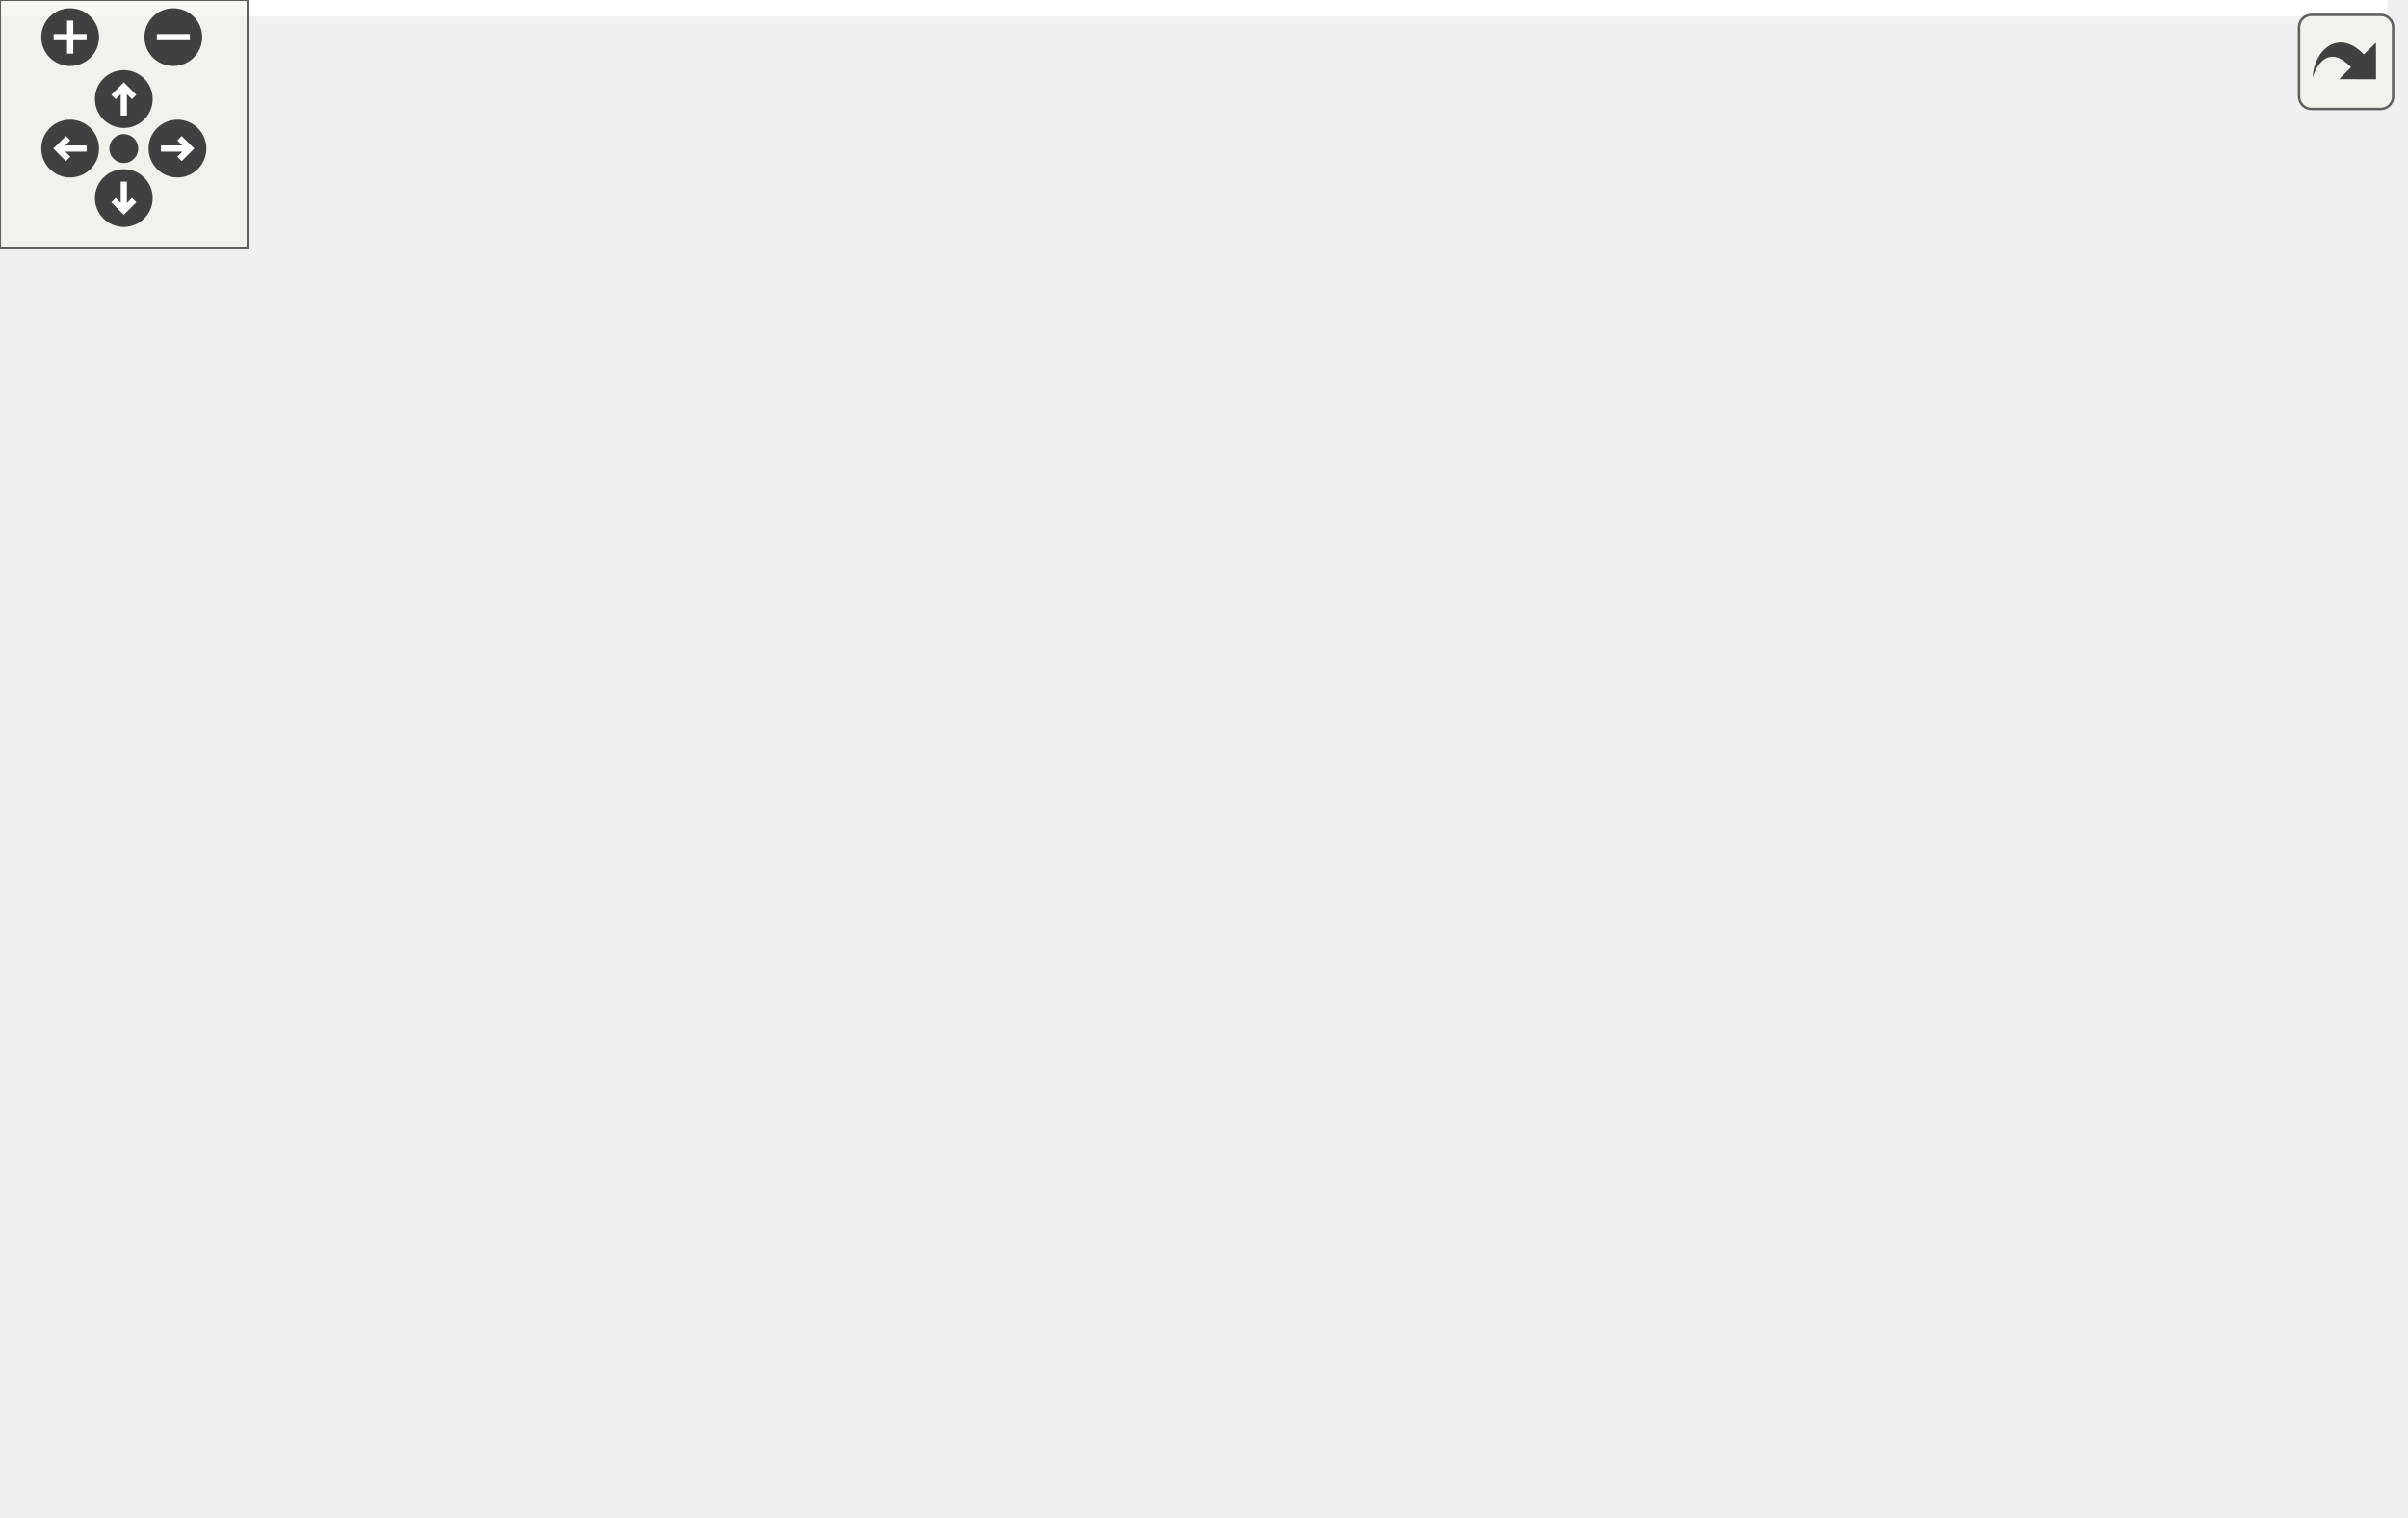
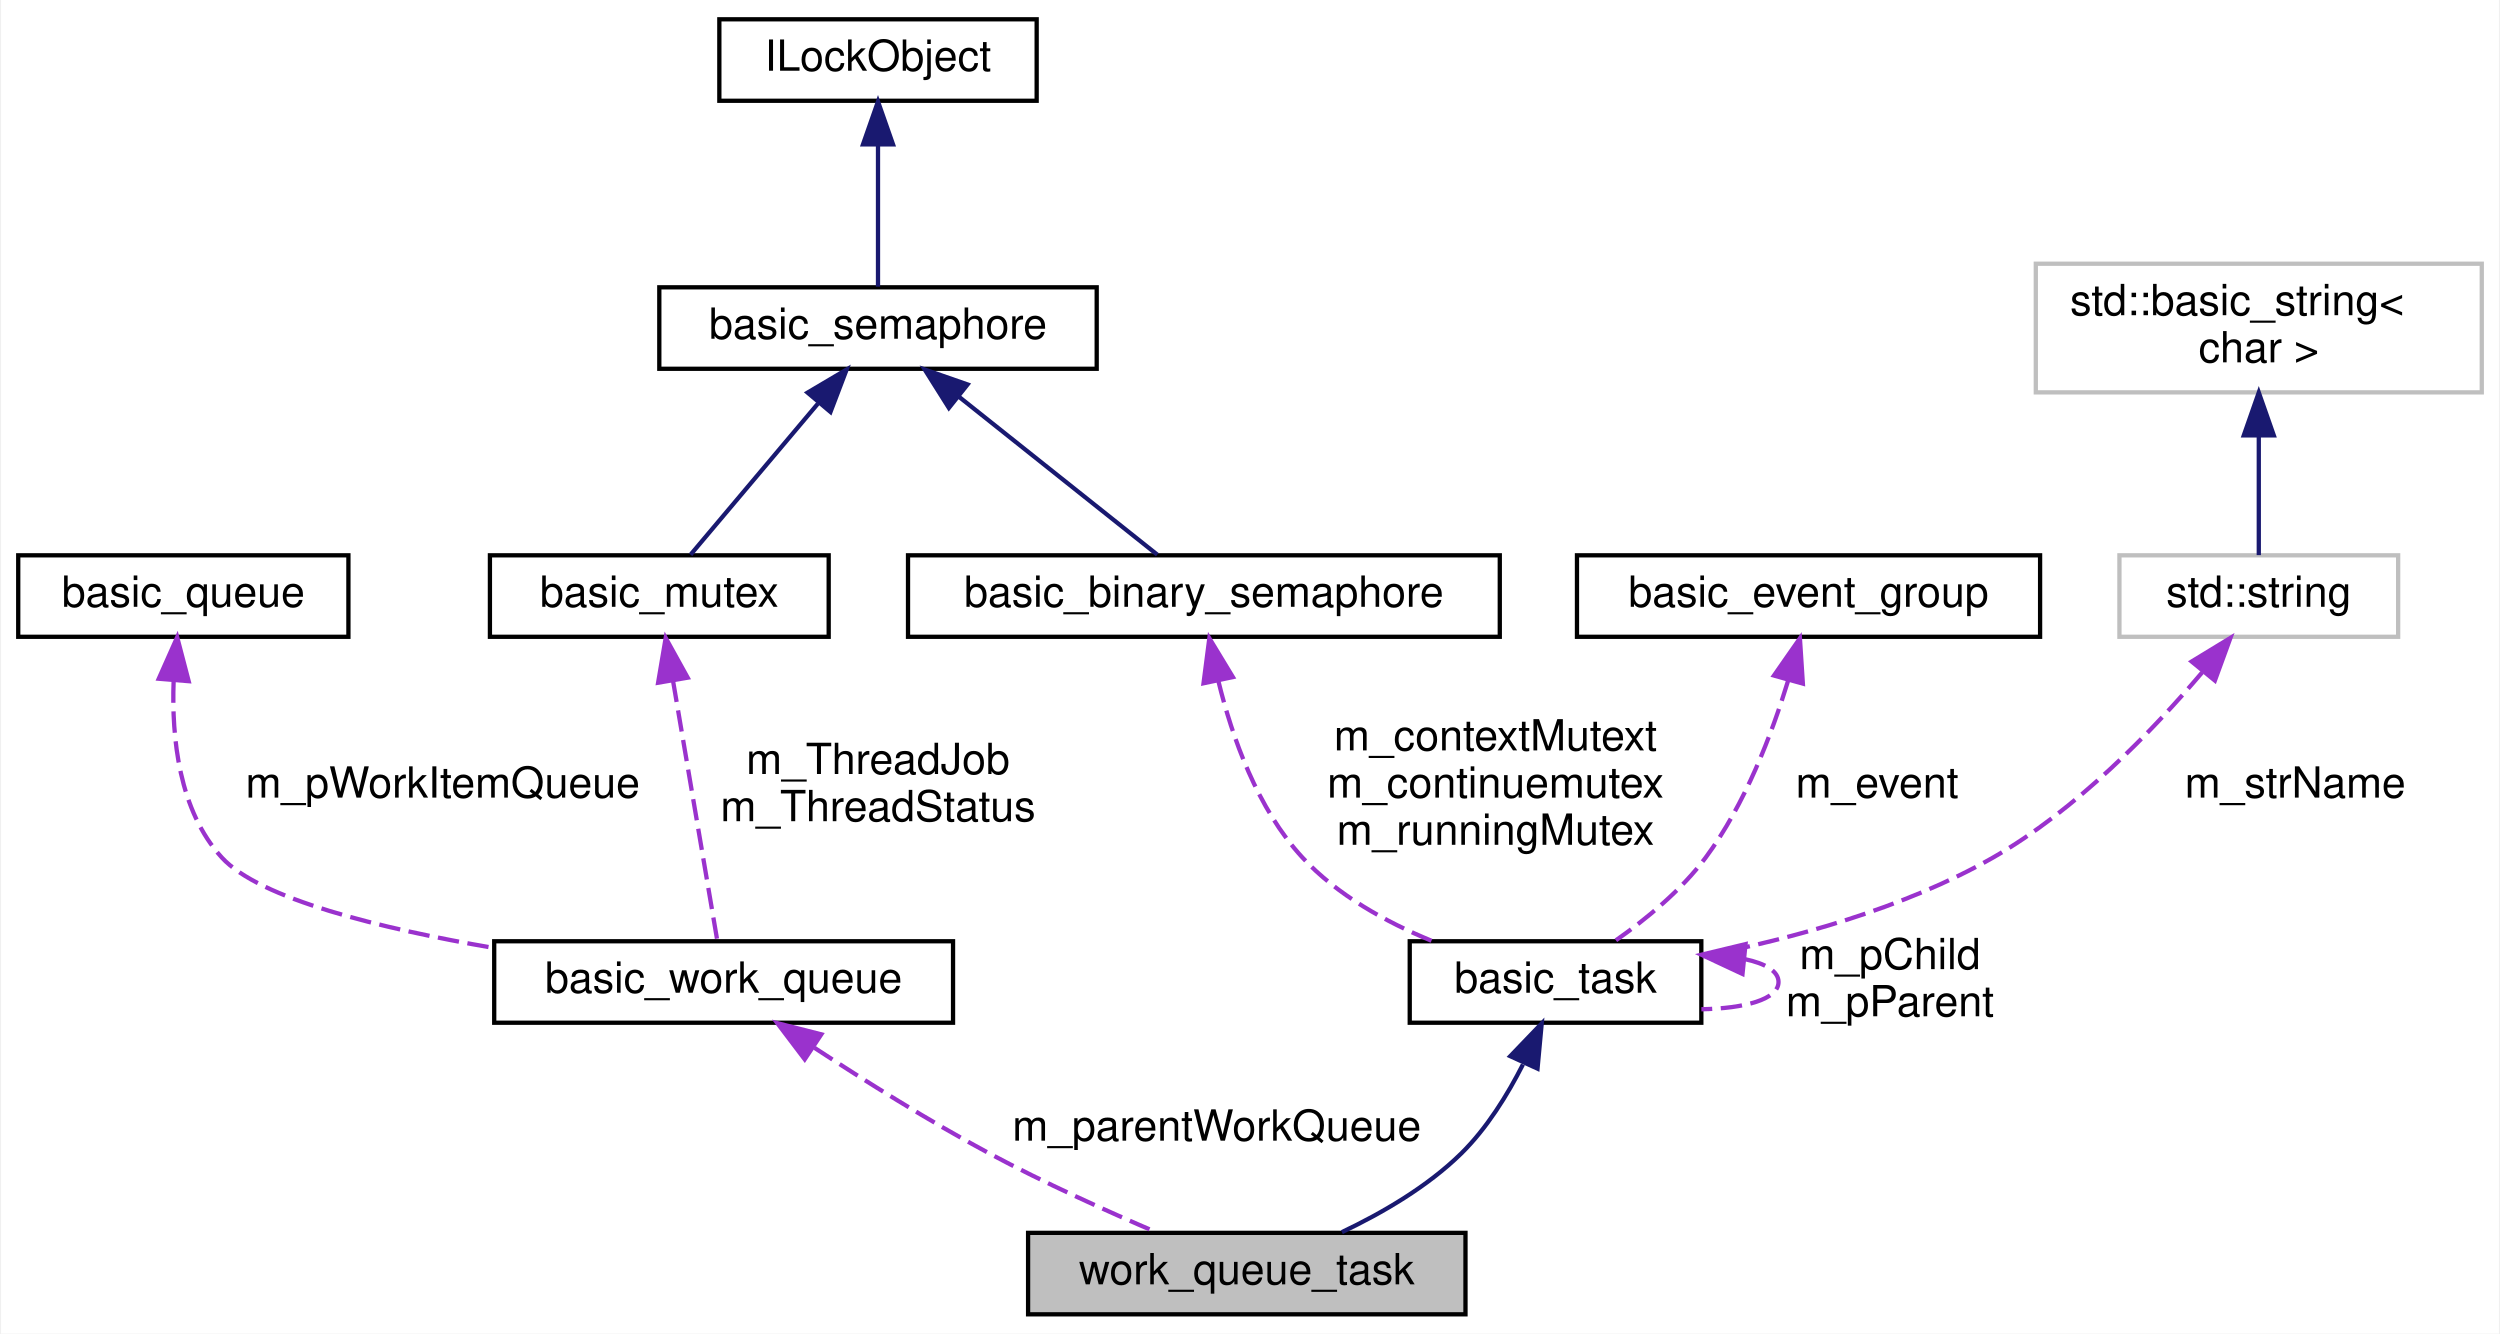
- <svg xmlns="http://www.w3.org/2000/svg" xmlns:xlink="http://www.w3.org/1999/xlink" id="main" version="1.1" xml:space="preserve">
-   <style type="text/css">
- .edge:hover path { stroke: red; }
- .edge:hover polygon { stroke: red; fill: red; }
- </style>
-   <defs>
-     <circle id="rim" cx="0" cy="0" r="7" />
-     <circle id="rim2" cx="0" cy="0" r="3.5" />
-     <g id="zoomPlus">
-       <use xlink:href="#rim" fill="#404040">
-         <set attributeName="fill" to="#808080" begin="zoomplus.mouseover" end="zoomplus.mouseout" />
-       </use>
-       <path d="M-4,0h8M0,-4v8" fill="none" stroke="white" stroke-width="1.5" pointer-events="none" />
-     </g>
-     <g id="zoomMin">
-       <use xlink:href="#rim" fill="#404040">
-         <set attributeName="fill" to="#808080" begin="zoomminus.mouseover" end="zoomminus.mouseout" />
-       </use>
-       <path d="M-4,0h8" fill="none" stroke="white" stroke-width="1.5" pointer-events="none" />
-     </g>
-     <g id="dirArrow">
-       <path fill="none" stroke="white" stroke-width="1.5" d="M0,-3.0v7 M-2.5,-0.5L0,-3.0L2.5,-0.5" />
-     </g>
-     <g id="resetDef">
-       <use xlink:href="#rim2" fill="#404040">
-         <set attributeName="fill" to="#808080" begin="reset.mouseover" end="reset.mouseout" />
-       </use>
-     </g>
-   </defs>
-   <svg id="graph" class="graph">
-     <g id="viewport">
-       <polygon fill="white" stroke="transparent" points="-4,4 -4,-307 578.5,-307 578.5,4 -4,4" />
-       <g id="node1" class="node">
-         <g id="a_node1">
-           <a xlink:title=" ">
-             <polygon fill="#bfbfbf" stroke="black" points="235.5,-0.5 235.5,-19.5 337.5,-19.5 337.5,-0.5 235.5,-0.5" />
-             <text text-anchor="middle" x="286.5" y="-7.5" font-family="Helvetica,sans-Serif" font-size="10.00">work_queue_task</text>
-           </a>
-         </g>
-       </g>
-       <g id="node2" class="node">
-         <g id="a_node2">
-           <a xlink:href="classbasic__task.html" target="_top" xlink:title=" ">
-             <polygon fill="white" stroke="black" points="324.5,-68.5 324.5,-87.5 392.5,-87.5 392.5,-68.5 324.5,-68.5" />
-             <text text-anchor="middle" x="358.5" y="-75.5" font-family="Helvetica,sans-Serif" font-size="10.00">basic_task</text>
-           </a>
-         </g>
-       </g>
-       <g id="edge1" class="edge">
-         <path fill="none" stroke="midnightblue" d="M350.9,-58.77C347.3,-51.67 342.46,-43.85 336.5,-38 328.62,-30.26 318.06,-24.12 308.68,-19.67" />
-         <polygon fill="midnightblue" stroke="midnightblue" points="347.94,-60.7 355.28,-68.34 354.3,-57.79 347.94,-60.7" />
-       </g>
-       <g id="edge8" class="edge">
-         <path fill="none" stroke="#9a32cd" stroke-dasharray="5,2" d="M402.65,-83.33C407.42,-82.31 410.5,-80.53 410.5,-78 410.5,-73.95 402.63,-71.83 392.51,-71.64" />
-         <polygon fill="#9a32cd" stroke="#9a32cd" points="402.1,-79.87 392.51,-84.36 402.81,-86.83 402.1,-79.87" />
-         <text text-anchor="middle" x="436.5" y="-81" font-family="Helvetica,sans-Serif" font-size="10.00"> m_pChild</text>
-         <text text-anchor="middle" x="436.5" y="-70" font-family="Helvetica,sans-Serif" font-size="10.00">m_pParent</text>
-       </g>
-       <g id="node3" class="node">
-         <g id="a_node3">
-           <a xlink:href="classbasic__event__group.html" target="_top" xlink:title=" ">
-             <polygon fill="white" stroke="black" points="363.5,-158.5 363.5,-177.5 471.5,-177.5 471.5,-158.5 363.5,-158.5" />
-             <text text-anchor="middle" x="417.5" y="-165.5" font-family="Helvetica,sans-Serif" font-size="10.00">basic_event_group</text>
-           </a>
-         </g>
-       </g>
-       <g id="edge2" class="edge">
-         <path fill="none" stroke="#9a32cd" stroke-dasharray="5,2" d="M412.76,-148.34C408.95,-135.82 402.7,-119.4 393.5,-107 387.84,-99.38 379.63,-92.66 372.58,-87.72" />
-         <polygon fill="#9a32cd" stroke="#9a32cd" points="409.43,-149.46 415.49,-158.15 416.18,-147.58 409.43,-149.46" />
-         <text text-anchor="middle" x="433.5" y="-121" font-family="Helvetica,sans-Serif" font-size="10.00"> m_event</text>
-       </g>
-       <g id="node4" class="node">
-         <g id="a_node4">
-           <a xlink:href="classbasic__binary__semaphore.html" target="_top" xlink:title=" ">
-             <polygon fill="white" stroke="black" points="207.5,-158.5 207.5,-177.5 345.5,-177.5 345.5,-158.5 207.5,-158.5" />
-             <text text-anchor="middle" x="276.5" y="-165.5" font-family="Helvetica,sans-Serif" font-size="10.00">basic_binary_semaphore</text>
-           </a>
-         </g>
-       </g>
-       <g id="edge3" class="edge">
-         <path fill="none" stroke="#9a32cd" stroke-dasharray="5,2" d="M279.91,-148.05C283.07,-135.14 288.95,-118.4 299.5,-107 307.59,-98.26 318.97,-91.98 329.58,-87.61" />
-         <polygon fill="#9a32cd" stroke="#9a32cd" points="276.41,-147.66 277.77,-158.17 283.26,-149.11 276.41,-147.66" />
-         <text text-anchor="middle" x="344.5" y="-132" font-family="Helvetica,sans-Serif" font-size="10.00"> m_contextMutext</text>
-         <text text-anchor="middle" x="344.5" y="-121" font-family="Helvetica,sans-Serif" font-size="10.00">m_continuemutex</text>
-         <text text-anchor="middle" x="344.5" y="-110" font-family="Helvetica,sans-Serif" font-size="10.00">m_runningMutex</text>
-       </g>
-       <g id="node5" class="node">
-         <g id="a_node5">
-           <a xlink:href="classbasic__semaphore.html" target="_top" xlink:title=" ">
-             <polygon fill="white" stroke="black" points="149.5,-221 149.5,-240 251.5,-240 251.5,-221 149.5,-221" />
-             <text text-anchor="middle" x="200.5" y="-228" font-family="Helvetica,sans-Serif" font-size="10.00">basic_semaphore</text>
-           </a>
-         </g>
-       </g>
-       <g id="edge4" class="edge">
-         <path fill="none" stroke="midnightblue" d="M219.28,-214.55C233.86,-202.94 253.56,-187.26 265.63,-177.65" />
-         <polygon fill="midnightblue" stroke="midnightblue" points="217.03,-211.87 211.39,-220.83 221.39,-217.34 217.03,-211.87" />
-       </g>
-       <g id="node10" class="node">
-         <g id="a_node10">
-           <a xlink:href="classbasic__mutex.html" target="_top" xlink:title=" ">
-             <polygon fill="white" stroke="black" points="110,-158.5 110,-177.5 189,-177.5 189,-158.5 110,-158.5" />
-             <text text-anchor="middle" x="149.5" y="-165.5" font-family="Helvetica,sans-Serif" font-size="10.00">basic_mutex</text>
-           </a>
-         </g>
-       </g>
-       <g id="edge11" class="edge">
-         <path fill="none" stroke="midnightblue" d="M186.5,-212.89C176.89,-201.49 164.51,-186.81 156.79,-177.65" />
-         <polygon fill="midnightblue" stroke="midnightblue" points="184.07,-215.44 193.19,-220.83 189.42,-210.93 184.07,-215.44" />
-       </g>
-       <g id="node6" class="node">
-         <g id="a_node6">
-           <a xlink:href="class_i_lock_object.html" target="_top" xlink:title=" ">
-             <polygon fill="white" stroke="black" points="163.5,-283.5 163.5,-302.5 237.5,-302.5 237.5,-283.5 163.5,-283.5" />
-             <text text-anchor="middle" x="200.5" y="-290.5" font-family="Helvetica,sans-Serif" font-size="10.00">ILockObject</text>
-           </a>
-         </g>
-       </g>
-       <g id="edge5" class="edge">
-         <path fill="none" stroke="midnightblue" d="M200.5,-273C200.5,-262 200.5,-248.68 200.5,-240.15" />
-         <polygon fill="midnightblue" stroke="midnightblue" points="197,-273.33 200.5,-283.33 204,-273.33 197,-273.33" />
-       </g>
-       <g id="node7" class="node">
-         <g id="a_node7">
-           <a xlink:title="STL class.">
-             <polygon fill="white" stroke="#bfbfbf" points="490,-158.5 490,-177.5 555,-177.5 555,-158.5 490,-158.5" />
-             <text text-anchor="middle" x="522.5" y="-165.5" font-family="Helvetica,sans-Serif" font-size="10.00">std::string</text>
-           </a>
-         </g>
-       </g>
-       <g id="edge6" class="edge">
-         <path fill="none" stroke="#9a32cd" stroke-dasharray="5,2" d="M509.29,-150.19C497.78,-136.64 479.92,-118.08 460.5,-107 439.61,-95.08 413.39,-88.03 392.76,-83.98" />
-         <polygon fill="#9a32cd" stroke="#9a32cd" points="506.84,-152.73 515.89,-158.24 512.26,-148.29 506.84,-152.73" />
-         <text text-anchor="middle" x="531" y="-121" font-family="Helvetica,sans-Serif" font-size="10.00"> m_strName</text>
-       </g>
-       <g id="node8" class="node">
-         <g id="a_node8">
-           <a xlink:title="STL class.">
-             <polygon fill="white" stroke="#bfbfbf" points="470.5,-215.5 470.5,-245.5 574.5,-245.5 574.5,-215.5 470.5,-215.5" />
-             <text text-anchor="start" x="478.5" y="-233.5" font-family="Helvetica,sans-Serif" font-size="10.00">std::basic_string&lt;</text>
-             <text text-anchor="middle" x="522.5" y="-222.5" font-family="Helvetica,sans-Serif" font-size="10.00"> char &gt;</text>
-           </a>
-         </g>
-       </g>
-       <g id="edge7" class="edge">
-         <path fill="none" stroke="midnightblue" d="M522.5,-205.35C522.5,-195.51 522.5,-184.78 522.5,-177.54" />
-         <polygon fill="midnightblue" stroke="midnightblue" points="519,-205.47 522.5,-215.47 526,-205.47 519,-205.47" />
-       </g>
-       <g id="node9" class="node">
-         <g id="a_node9">
-           <a xlink:href="classbasic__work__queue.html" target="_top" xlink:title=" ">
-             <polygon fill="white" stroke="black" points="111,-68.5 111,-87.5 218,-87.5 218,-68.5 111,-68.5" />
-             <text text-anchor="middle" x="164.5" y="-75.5" font-family="Helvetica,sans-Serif" font-size="10.00">basic_work_queue</text>
-           </a>
-         </g>
-       </g>
-       <g id="edge9" class="edge">
-         <path fill="none" stroke="#9a32cd" stroke-dasharray="5,2" d="M185.68,-62.65C197.46,-54.94 212.53,-45.49 226.5,-38 239.18,-31.2 253.92,-24.55 265.61,-19.55" />
-         <polygon fill="#9a32cd" stroke="#9a32cd" points="183.41,-59.96 177.02,-68.4 187.28,-65.79 183.41,-59.96" />
-         <text text-anchor="middle" x="279.5" y="-41" font-family="Helvetica,sans-Serif" font-size="10.00"> m_parentWorkQueue</text>
-       </g>
-       <g id="edge10" class="edge">
-         <path fill="none" stroke="#9a32cd" stroke-dasharray="5,2" d="M152.7,-148.24C155.88,-129.57 160.62,-101.74 163.01,-87.72" />
-         <polygon fill="#9a32cd" stroke="#9a32cd" points="149.22,-147.79 150.99,-158.24 156.12,-148.97 149.22,-147.79" />
-         <text text-anchor="middle" x="200.5" y="-126.5" font-family="Helvetica,sans-Serif" font-size="10.00"> m_ThreadJob</text>
-         <text text-anchor="middle" x="200.5" y="-115.5" font-family="Helvetica,sans-Serif" font-size="10.00">m_ThreadStatus</text>
-       </g>
-       <g id="node11" class="node">
-         <g id="a_node11">
-           <a xlink:href="classbasic__queue.html" target="_top" xlink:title=" ">
-             <polygon fill="white" stroke="black" points="0,-158.5 0,-177.5 77,-177.5 77,-158.5 0,-158.5" />
-             <text text-anchor="middle" x="38.5" y="-165.5" font-family="Helvetica,sans-Serif" font-size="10.00">basic_queue</text>
-           </a>
-         </g>
-       </g>
-       <g id="edge12" class="edge">
-         <path fill="none" stroke="#9a32cd" stroke-dasharray="5,2" d="M36.24,-148.11C35.75,-134.98 37.48,-117.93 47.5,-107 56.33,-97.38 84.43,-90.48 110.88,-85.94" />
-         <polygon fill="#9a32cd" stroke="#9a32cd" points="32.77,-148.72 37.07,-158.4 39.75,-148.15 32.77,-148.72" />
-         <text text-anchor="middle" x="99" y="-121" font-family="Helvetica,sans-Serif" font-size="10.00"> m_pWorkItemQueue</text>
+ <svg xmlns="http://www.w3.org/2000/svg" xmlns:xlink="http://www.w3.org/1999/xlink" width="583pt" height="311pt" viewBox="0.00 0.00 582.50 311.00">
+   <g id="graph0" class="graph" transform="scale(1 1) rotate(0) translate(4 307)">
+     <polygon fill="white" stroke="transparent" points="-4,4 -4,-307 578.5,-307 578.5,4 -4,4" />
+     <g id="node1" class="node">
+       <g id="a_node1">
+         <a xlink:title=" ">
+           <polygon fill="#bfbfbf" stroke="black" points="235.5,-0.5 235.5,-19.5 337.5,-19.5 337.5,-0.5 235.5,-0.5" />
+           <text text-anchor="middle" x="286.5" y="-7.5" font-family="Helvetica,sans-Serif" font-size="10.00">work_queue_task</text>
+         </a>
      </g>
    </g>
-   </svg>
-   <g id="navigator" transform="translate(0 0)" fill="#404254">
-     <rect fill="#f2f5e9" fill-opacity="0.5" stroke="#606060" stroke-width=".5" x="0" y="0" width="60" height="60" />
-     <use id="zoomplus" xlink:href="#zoomPlus" x="17" y="9" />
-     <use id="zoomminus" xlink:href="#zoomMin" x="42" y="9" />
-     <use id="reset" xlink:href="#resetDef" x="30" y="36" />
-     <g id="arrowUp" xlink:href="#dirArrow" transform="translate(30 24)">
-       <use xlink:href="#rim" fill="#404040">
-         <set attributeName="fill" to="#808080" begin="arrowUp.mouseover" end="arrowUp.mouseout" />
-       </use>
-       <path fill="none" stroke="white" stroke-width="1.5" d="M0,-3.0v7 M-2.5,-0.5L0,-3.0L2.5,-0.5" />
+     <g id="node2" class="node">
+       <g id="a_node2">
+         <a xlink:href="classbasic__task.html" target="_top" xlink:title=" ">
+           <polygon fill="white" stroke="black" points="324.5,-68.5 324.5,-87.5 392.5,-87.5 392.5,-68.5 324.5,-68.5" />
+           <text text-anchor="middle" x="358.5" y="-75.5" font-family="Helvetica,sans-Serif" font-size="10.00">basic_task</text>
+         </a>
+       </g>
    </g>
-     <g id="arrowRight" xlink:href="#dirArrow" transform="rotate(90) translate(36 -43)">
-       <use xlink:href="#rim" fill="#404040">
-         <set attributeName="fill" to="#808080" begin="arrowRight.mouseover" end="arrowRight.mouseout" />
-       </use>
-       <path fill="none" stroke="white" stroke-width="1.5" d="M0,-3.0v7 M-2.5,-0.5L0,-3.0L2.5,-0.5" />
+     <g id="edge1" class="edge">
+       <path fill="none" stroke="midnightblue" d="M350.9,-58.77C347.3,-51.67 342.46,-43.85 336.5,-38 328.62,-30.26 318.06,-24.12 308.68,-19.67" />
+       <polygon fill="midnightblue" stroke="midnightblue" points="347.94,-60.7 355.28,-68.34 354.3,-57.79 347.94,-60.7" />
    </g>
-     <g id="arrowDown" xlink:href="#dirArrow" transform="rotate(180) translate(-30 -48)">
-       <use xlink:href="#rim" fill="#404040">
-         <set attributeName="fill" to="#808080" begin="arrowDown.mouseover" end="arrowDown.mouseout" />
-       </use>
-       <path fill="none" stroke="white" stroke-width="1.5" d="M0,-3.0v7 M-2.5,-0.5L0,-3.0L2.5,-0.5" />
+     <g id="edge8" class="edge">
+       <path fill="none" stroke="#9a32cd" stroke-dasharray="5,2" d="M402.65,-83.33C407.42,-82.31 410.5,-80.53 410.5,-78 410.5,-73.95 402.63,-71.83 392.51,-71.64" />
+       <polygon fill="#9a32cd" stroke="#9a32cd" points="402.1,-79.87 392.51,-84.36 402.81,-86.83 402.1,-79.87" />
+       <text text-anchor="middle" x="436.5" y="-81" font-family="Helvetica,sans-Serif" font-size="10.00"> m_pChild</text>
+       <text text-anchor="middle" x="436.5" y="-70" font-family="Helvetica,sans-Serif" font-size="10.00">m_pParent</text>
    </g>
-     <g id="arrowLeft" xlink:href="#dirArrow" transform="rotate(270) translate(-36 17)">
-       <use xlink:href="#rim" fill="#404040">
-         <set attributeName="fill" to="#808080" begin="arrowLeft.mouseover" end="arrowLeft.mouseout" />
-       </use>
-       <path fill="none" stroke="white" stroke-width="1.5" d="M0,-3.0v7 M-2.5,-0.5L0,-3.0L2.5,-0.5" />
+     <g id="node3" class="node">
+       <g id="a_node3">
+         <a xlink:href="classbasic__event__group.html" target="_top" xlink:title=" ">
+           <polygon fill="white" stroke="black" points="363.5,-158.5 363.5,-177.5 471.5,-177.5 471.5,-158.5 363.5,-158.5" />
+           <text text-anchor="middle" x="417.5" y="-165.5" font-family="Helvetica,sans-Serif" font-size="10.00">basic_event_group</text>
+         </a>
+       </g>
+     </g>
+     <g id="edge2" class="edge">
+       <path fill="none" stroke="#9a32cd" stroke-dasharray="5,2" d="M412.76,-148.34C408.95,-135.82 402.7,-119.4 393.5,-107 387.84,-99.38 379.63,-92.66 372.58,-87.72" />
+       <polygon fill="#9a32cd" stroke="#9a32cd" points="409.43,-149.46 415.49,-158.15 416.18,-147.58 409.43,-149.46" />
+       <text text-anchor="middle" x="433.5" y="-121" font-family="Helvetica,sans-Serif" font-size="10.00"> m_event</text>
+     </g>
+     <g id="node4" class="node">
+       <g id="a_node4">
+         <a xlink:href="classbasic__binary__semaphore.html" target="_top" xlink:title=" ">
+           <polygon fill="white" stroke="black" points="207.5,-158.5 207.5,-177.5 345.5,-177.5 345.5,-158.5 207.5,-158.5" />
+           <text text-anchor="middle" x="276.5" y="-165.5" font-family="Helvetica,sans-Serif" font-size="10.00">basic_binary_semaphore</text>
+         </a>
+       </g>
+     </g>
+     <g id="edge3" class="edge">
+       <path fill="none" stroke="#9a32cd" stroke-dasharray="5,2" d="M279.91,-148.05C283.07,-135.14 288.95,-118.4 299.5,-107 307.59,-98.26 318.97,-91.98 329.58,-87.61" />
+       <polygon fill="#9a32cd" stroke="#9a32cd" points="276.41,-147.66 277.77,-158.17 283.26,-149.11 276.41,-147.66" />
+       <text text-anchor="middle" x="344.5" y="-132" font-family="Helvetica,sans-Serif" font-size="10.00"> m_contextMutext</text>
+       <text text-anchor="middle" x="344.5" y="-121" font-family="Helvetica,sans-Serif" font-size="10.00">m_continuemutex</text>
+       <text text-anchor="middle" x="344.5" y="-110" font-family="Helvetica,sans-Serif" font-size="10.00">m_runningMutex</text>
+     </g>
+     <g id="node5" class="node">
+       <g id="a_node5">
+         <a xlink:href="classbasic__semaphore.html" target="_top" xlink:title=" ">
+           <polygon fill="white" stroke="black" points="149.5,-221 149.5,-240 251.5,-240 251.5,-221 149.5,-221" />
+           <text text-anchor="middle" x="200.5" y="-228" font-family="Helvetica,sans-Serif" font-size="10.00">basic_semaphore</text>
+         </a>
+       </g>
+     </g>
+     <g id="edge4" class="edge">
+       <path fill="none" stroke="midnightblue" d="M219.28,-214.55C233.86,-202.94 253.56,-187.26 265.63,-177.65" />
+       <polygon fill="midnightblue" stroke="midnightblue" points="217.03,-211.87 211.39,-220.83 221.39,-217.34 217.03,-211.87" />
+     </g>
+     <g id="node10" class="node">
+       <g id="a_node10">
+         <a xlink:href="classbasic__mutex.html" target="_top" xlink:title=" ">
+           <polygon fill="white" stroke="black" points="110,-158.5 110,-177.5 189,-177.5 189,-158.5 110,-158.5" />
+           <text text-anchor="middle" x="149.5" y="-165.5" font-family="Helvetica,sans-Serif" font-size="10.00">basic_mutex</text>
+         </a>
+       </g>
+     </g>
+     <g id="edge11" class="edge">
+       <path fill="none" stroke="midnightblue" d="M186.5,-212.89C176.89,-201.49 164.51,-186.81 156.79,-177.65" />
+       <polygon fill="midnightblue" stroke="midnightblue" points="184.07,-215.44 193.19,-220.83 189.42,-210.93 184.07,-215.44" />
+     </g>
+     <g id="node6" class="node">
+       <g id="a_node6">
+         <a xlink:href="class_i_lock_object.html" target="_top" xlink:title=" ">
+           <polygon fill="white" stroke="black" points="163.5,-283.5 163.5,-302.5 237.5,-302.5 237.5,-283.5 163.5,-283.5" />
+           <text text-anchor="middle" x="200.5" y="-290.5" font-family="Helvetica,sans-Serif" font-size="10.00">ILockObject</text>
+         </a>
+       </g>
+     </g>
+     <g id="edge5" class="edge">
+       <path fill="none" stroke="midnightblue" d="M200.5,-273C200.5,-262 200.5,-248.68 200.5,-240.15" />
+       <polygon fill="midnightblue" stroke="midnightblue" points="197,-273.33 200.5,-283.33 204,-273.33 197,-273.33" />
+     </g>
+     <g id="node7" class="node">
+       <g id="a_node7">
+         <a xlink:title="STL class.">
+           <polygon fill="white" stroke="#bfbfbf" points="490,-158.5 490,-177.5 555,-177.5 555,-158.5 490,-158.5" />
+           <text text-anchor="middle" x="522.5" y="-165.5" font-family="Helvetica,sans-Serif" font-size="10.00">std::string</text>
+         </a>
+       </g>
+     </g>
+     <g id="edge6" class="edge">
+       <path fill="none" stroke="#9a32cd" stroke-dasharray="5,2" d="M509.29,-150.19C497.78,-136.64 479.92,-118.08 460.5,-107 439.61,-95.08 413.39,-88.03 392.76,-83.98" />
+       <polygon fill="#9a32cd" stroke="#9a32cd" points="506.84,-152.73 515.89,-158.24 512.26,-148.29 506.84,-152.73" />
+       <text text-anchor="middle" x="531" y="-121" font-family="Helvetica,sans-Serif" font-size="10.00"> m_strName</text>
+     </g>
+     <g id="node8" class="node">
+       <g id="a_node8">
+         <a xlink:title="STL class.">
+           <polygon fill="white" stroke="#bfbfbf" points="470.5,-215.5 470.5,-245.5 574.5,-245.5 574.5,-215.5 470.5,-215.5" />
+           <text text-anchor="start" x="478.5" y="-233.5" font-family="Helvetica,sans-Serif" font-size="10.00">std::basic_string&lt;</text>
+           <text text-anchor="middle" x="522.5" y="-222.5" font-family="Helvetica,sans-Serif" font-size="10.00"> char &gt;</text>
+         </a>
+       </g>
+     </g>
+     <g id="edge7" class="edge">
+       <path fill="none" stroke="midnightblue" d="M522.5,-205.35C522.5,-195.51 522.5,-184.78 522.5,-177.54" />
+       <polygon fill="midnightblue" stroke="midnightblue" points="519,-205.47 522.5,-215.47 526,-205.47 519,-205.47" />
+     </g>
+     <g id="node9" class="node">
+       <g id="a_node9">
+         <a xlink:href="classbasic__work__queue.html" target="_top" xlink:title=" ">
+           <polygon fill="white" stroke="black" points="111,-68.5 111,-87.5 218,-87.5 218,-68.5 111,-68.5" />
+           <text text-anchor="middle" x="164.5" y="-75.5" font-family="Helvetica,sans-Serif" font-size="10.00">basic_work_queue</text>
+         </a>
+       </g>
+     </g>
+     <g id="edge9" class="edge">
+       <path fill="none" stroke="#9a32cd" stroke-dasharray="5,2" d="M185.68,-62.65C197.46,-54.94 212.53,-45.49 226.5,-38 239.18,-31.2 253.92,-24.55 265.61,-19.55" />
+       <polygon fill="#9a32cd" stroke="#9a32cd" points="183.41,-59.96 177.02,-68.4 187.28,-65.79 183.41,-59.96" />
+       <text text-anchor="middle" x="279.5" y="-41" font-family="Helvetica,sans-Serif" font-size="10.00"> m_parentWorkQueue</text>
+     </g>
+     <g id="edge10" class="edge">
+       <path fill="none" stroke="#9a32cd" stroke-dasharray="5,2" d="M152.7,-148.24C155.88,-129.57 160.62,-101.74 163.01,-87.72" />
+       <polygon fill="#9a32cd" stroke="#9a32cd" points="149.22,-147.79 150.99,-158.24 156.12,-148.97 149.22,-147.79" />
+       <text text-anchor="middle" x="200.5" y="-126.5" font-family="Helvetica,sans-Serif" font-size="10.00"> m_ThreadJob</text>
+       <text text-anchor="middle" x="200.5" y="-115.5" font-family="Helvetica,sans-Serif" font-size="10.00">m_ThreadStatus</text>
+     </g>
+     <g id="node11" class="node">
+       <g id="a_node11">
+         <a xlink:href="classbasic__queue.html" target="_top" xlink:title=" ">
+           <polygon fill="white" stroke="black" points="0,-158.5 0,-177.5 77,-177.5 77,-158.5 0,-158.5" />
+           <text text-anchor="middle" x="38.5" y="-165.5" font-family="Helvetica,sans-Serif" font-size="10.00">basic_queue</text>
+         </a>
+       </g>
+     </g>
+     <g id="edge12" class="edge">
+       <path fill="none" stroke="#9a32cd" stroke-dasharray="5,2" d="M36.24,-148.11C35.75,-134.98 37.48,-117.93 47.5,-107 56.33,-97.38 84.43,-90.48 110.88,-85.94" />
+       <polygon fill="#9a32cd" stroke="#9a32cd" points="32.77,-148.72 37.07,-158.4 39.75,-148.15 32.77,-148.72" />
+       <text text-anchor="middle" x="99" y="-121" font-family="Helvetica,sans-Serif" font-size="10.00"> m_pWorkItemQueue</text>
    </g>
  </g>
-   <svg viewBox="0 0 15 15" width="100%" height="30px" preserveAspectRatio="xMaxYMin meet">
-     <g id="arrow_out" transform="scale(0.3 0.3)">
-       <a xlink:href="classwork__queue__task__coll__graph_org.svg" target="_base">
-         <rect id="button" ry="5" rx="5" y="6" x="6" height="38" width="38" fill="#f2f5e9" fill-opacity="0.5" stroke="#606060" stroke-width="1.0" />
-         <path id="arrow" d="M 11.5,31.437 C 11.94,20.098 22.043,11.323 32.159,21.979 L 37.069,17.246 C 37.069,17.246 37.088,32 37.088,32 L 22.16,31.978 C 22.16,31.978 26.998,27.14 26.998,27.14 C 18.529,18.264 13.292,25.23 11.5,31.437 z" style="fill:#404040;" />
-       </a>
-     </g>
-   </svg>
</svg>
